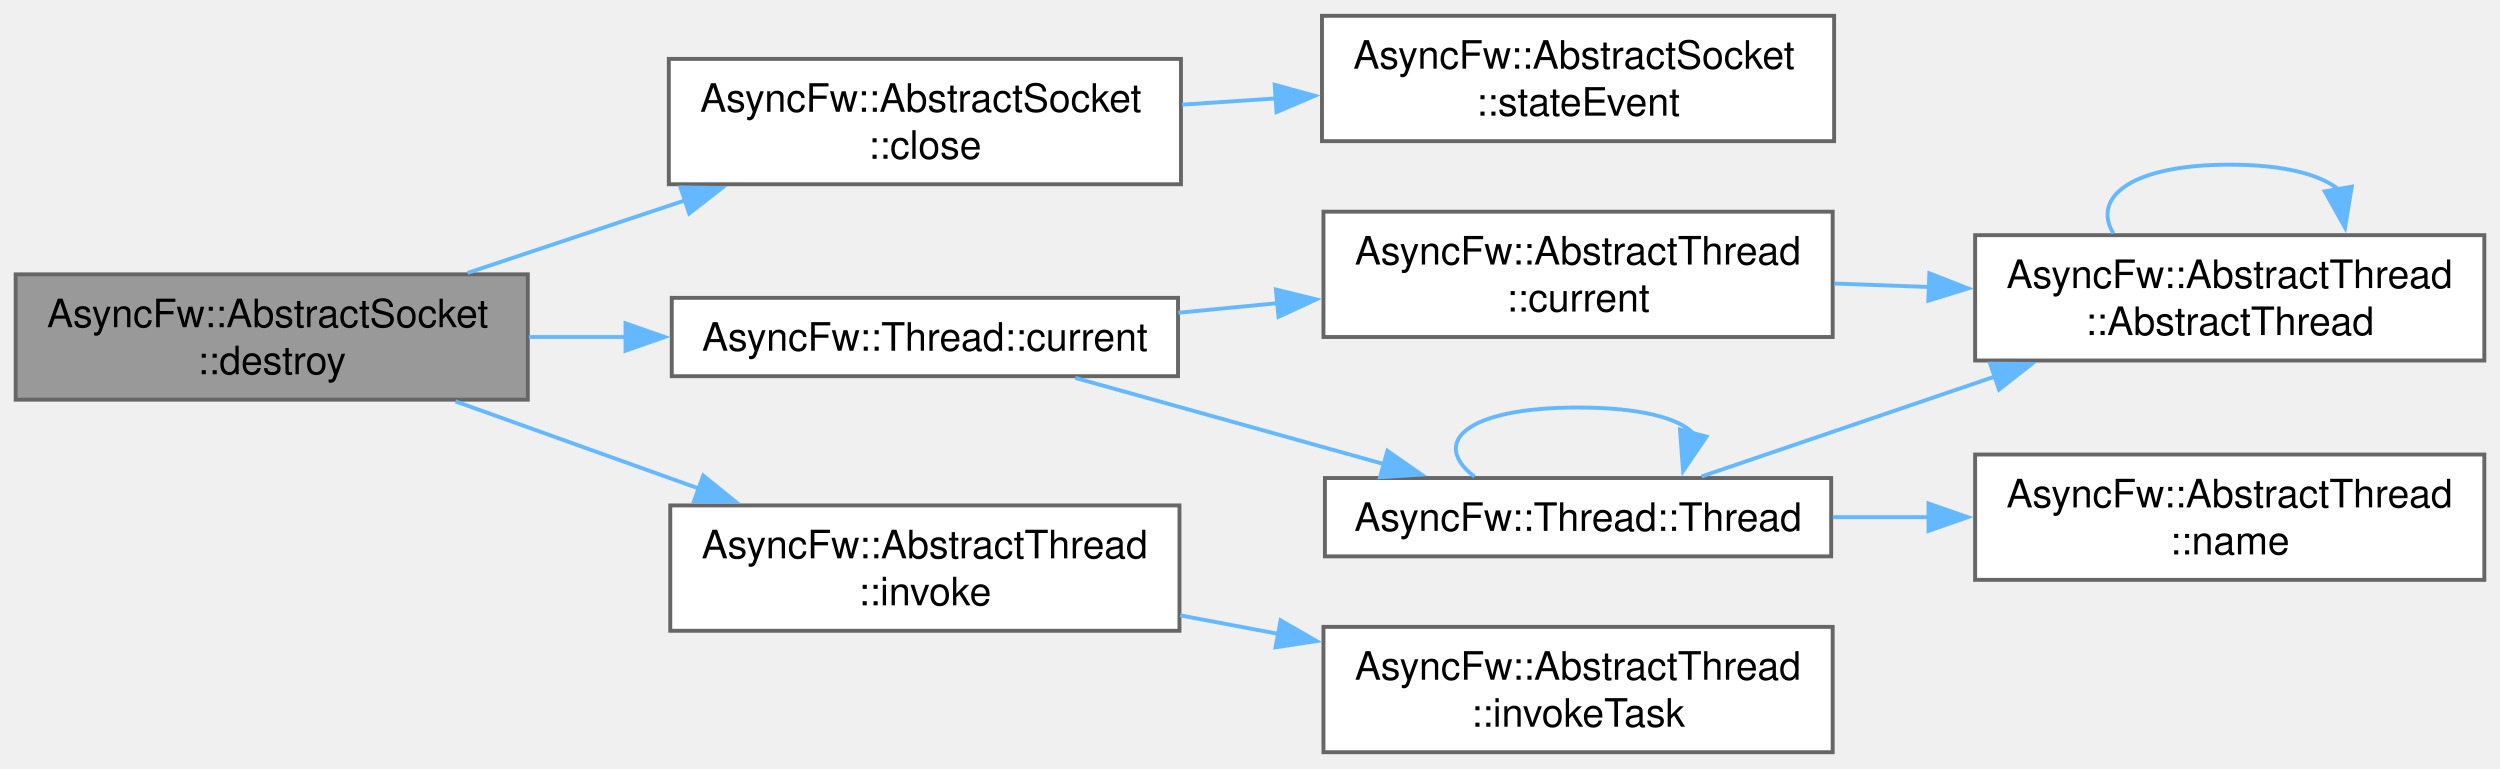
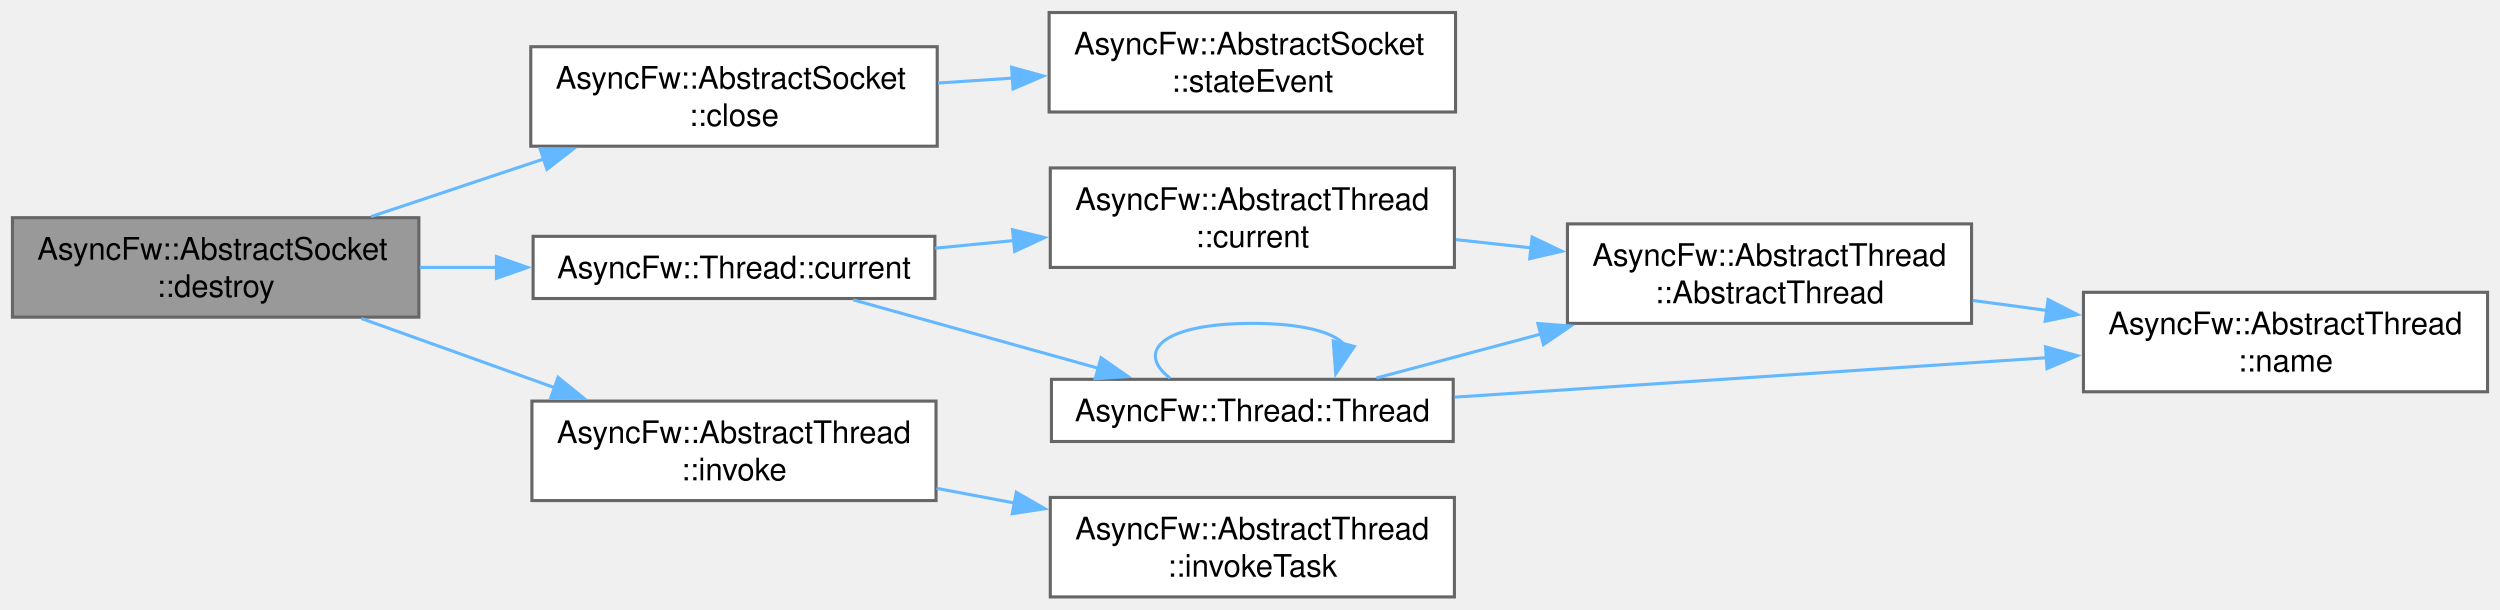
- <svg xmlns="http://www.w3.org/2000/svg" xmlns:xlink="http://www.w3.org/1999/xlink" width="638pt" height="196pt" viewBox="0.00 0.00 638.25 196.00">
+ <svg xmlns="http://www.w3.org/2000/svg" xmlns:xlink="http://www.w3.org/1999/xlink" width="804pt" height="196pt" viewBox="0.00 0.00 804.25 196.00">
  <g id="graph0" class="graph" transform="scale(1 1) rotate(0) translate(4 192)">
    <g id="Node000001" class="node">
      <g id="a_Node000001">
        <a xlink:title="Schedules the socket for deferred asynchronous destruction.">
          <polygon fill="#999999" stroke="#666666" points="130.75,-122 0,-122 0,-90 130.75,-90 130.75,-122" />
          <text text-anchor="start" x="8" y="-108.5" font-family="Helvetica,sans-Serif" font-size="10.00">AsyncFw::AbstractSocket</text>
          <text text-anchor="middle" x="65.38" y="-96.5" font-family="Helvetica,sans-Serif" font-size="10.00">::destroy</text>
        </a>
      </g>
    </g>
    <g id="Node000002" class="node">
      <g id="a_Node000002">
        <a xlink:href="classAsyncFw_1_1AbstractSocket.html#a77c0a9ea7c5061c406673bbe8b18d60d" target="_top" xlink:title="Closes the network connection and unsubscribes from thread polling events.">
          <polygon fill="white" stroke="#666666" points="297.5,-177 166.75,-177 166.75,-145 297.5,-145 297.5,-177" />
          <text text-anchor="start" x="174.75" y="-163.5" font-family="Helvetica,sans-Serif" font-size="10.00">AsyncFw::AbstractSocket</text>
          <text text-anchor="middle" x="232.12" y="-151.5" font-family="Helvetica,sans-Serif" font-size="10.00">::close</text>
        </a>
      </g>
    </g>
    <g id="edge1_Node000001_Node000002" class="edge">
      <g id="a_edge1_Node000001_Node000002">
        <a xlink:title=" ">
          <path fill="none" stroke="#63b8ff" d="M115.36,-122.35C132.8,-128.18 152.65,-134.8 170.92,-140.9" />
          <polygon fill="#63b8ff" stroke="#63b8ff" points="169.73,-144.19 180.32,-144.04 171.95,-137.55 169.73,-144.19" />
        </a>
      </g>
    </g>
    <g id="Node000004" class="node">
      <g id="a_Node000004">
        <a xlink:href="classAsyncFw_1_1Thread.html#a0a3bd6a54db28f73ff59cfea6a40b07a" target="_top" xlink:title="Returns a pointer to the AsyncFw::Thread that manages the currently executing thread.">
          <polygon fill="white" stroke="#666666" points="296.75,-116 167.5,-116 167.5,-96 296.75,-96 296.75,-116" />
          <text text-anchor="middle" x="232.12" y="-102.5" font-family="Helvetica,sans-Serif" font-size="10.00">AsyncFw::Thread::current</text>
        </a>
      </g>
    </g>
    <g id="edge3_Node000001_Node000004" class="edge">
      <g id="a_edge3_Node000001_Node000004">
        <a xlink:title=" ">
          <path fill="none" stroke="#63b8ff" d="M131.02,-106C139.2,-106 147.62,-106 155.95,-106" />
          <polygon fill="#63b8ff" stroke="#63b8ff" points="155.7,-109.5 165.7,-106 155.7,-102.5 155.7,-109.5" />
        </a>
      </g>
    </g>
    <g id="Node000009" class="node">
      <g id="a_Node000009">
        <a xlink:href="classAsyncFw_1_1AbstractThread.html#a786474d037b50053f1a97af7b67e6069" target="_top" xlink:title="Runs a function in a managed thread.">
          <polygon fill="white" stroke="#666666" points="297.12,-63 167.12,-63 167.12,-31 297.12,-31 297.12,-63" />
          <text text-anchor="start" x="175.12" y="-49.5" font-family="Helvetica,sans-Serif" font-size="10.00">AsyncFw::AbstractThread</text>
          <text text-anchor="middle" x="232.12" y="-37.5" font-family="Helvetica,sans-Serif" font-size="10.00">::invoke</text>
        </a>
      </g>
    </g>
    <g id="edge11_Node000001_Node000009" class="edge">
      <g id="a_edge11_Node000001_Node000009">
        <a xlink:title=" ">
          <path fill="none" stroke="#63b8ff" d="M112.27,-89.57C131.56,-82.66 154.19,-74.55 174.5,-67.28" />
          <polygon fill="#63b8ff" stroke="#63b8ff" points="175.53,-70.63 183.77,-63.96 173.17,-64.04 175.53,-70.63" />
        </a>
      </g>
    </g>
    <g id="Node000003" class="node">
      <g id="a_Node000003">
        <a xlink:href="classAsyncFw_1_1AbstractSocket.html#a5db12267a6d2241e81f570463f2d7ef5" target="_top" xlink:title="Called when the connection state changes.">
          <polygon fill="white" stroke="#666666" points="464.25,-188 333.5,-188 333.5,-156 464.25,-156 464.25,-188" />
          <text text-anchor="start" x="341.5" y="-174.5" font-family="Helvetica,sans-Serif" font-size="10.00">AsyncFw::AbstractSocket</text>
          <text text-anchor="middle" x="398.88" y="-162.5" font-family="Helvetica,sans-Serif" font-size="10.00">::stateEvent</text>
        </a>
      </g>
    </g>
    <g id="edge2_Node000002_Node000003" class="edge">
      <g id="a_edge2_Node000002_Node000003">
        <a xlink:title=" ">
          <path fill="none" stroke="#63b8ff" d="M297.77,-165.32C305.67,-165.84 313.8,-166.39 321.85,-166.92" />
          <polygon fill="#63b8ff" stroke="#63b8ff" points="321.43,-170.4 331.64,-167.58 321.9,-163.42 321.43,-170.4" />
        </a>
      </g>
    </g>
    <g id="Node000005" class="node">
      <g id="a_Node000005">
-         <a xlink:href="classAsyncFw_1_1AbstractThread.html#a09cdd1972b9416a7ddb2a1921f36938c" target="_top" xlink:title="Returns a pointer to the AsyncFw::AbstractThread that manages the currently executing thread.">
+         <a xlink:href="classAsyncFw_1_1AbstractThread.html#af33c5949edb374d673a7a9ac0c81ec32" target="_top" xlink:title="Returns a pointer to the AsyncFw::AbstractThread that manages the currently executing thread.">
          <polygon fill="white" stroke="#666666" points="463.88,-138 333.88,-138 333.88,-106 463.88,-106 463.88,-138" />
          <text text-anchor="start" x="341.88" y="-124.5" font-family="Helvetica,sans-Serif" font-size="10.00">AsyncFw::AbstractThread</text>
          <text text-anchor="middle" x="398.88" y="-112.5" font-family="Helvetica,sans-Serif" font-size="10.00">::current</text>
        </a>
      </g>
    </g>
    <g id="edge4_Node000004_Node000005" class="edge">
      <g id="a_edge4_Node000004_Node000005">
        <a xlink:title=" ">
          <path fill="none" stroke="#63b8ff" d="M296.82,-112.19C305.1,-112.99 313.65,-113.82 322.1,-114.64" />
          <polygon fill="#63b8ff" stroke="#63b8ff" points="321.73,-118.12 332.03,-115.6 322.41,-111.15 321.73,-118.12" />
        </a>
      </g>
    </g>
-     <g id="Node000007" class="node">
-       <g id="a_Node000007">
+     <g id="Node000008" class="node">
+       <g id="a_Node000008">
        <a xlink:href="classAsyncFw_1_1Thread.html#afc5e422090767dd84020381fb9a4d490" target="_top" xlink:title="Constructs a thread.">
          <polygon fill="white" stroke="#666666" points="463.5,-70 334.25,-70 334.25,-50 463.5,-50 463.5,-70" />
          <text text-anchor="middle" x="398.88" y="-56.5" font-family="Helvetica,sans-Serif" font-size="10.00">AsyncFw::Thread::Thread</text>
        </a>
      </g>
    </g>
-     <g id="edge7_Node000004_Node000007" class="edge">
-       <g id="a_edge7_Node000004_Node000007">
+     <g id="edge7_Node000004_Node000008" class="edge">
+       <g id="a_edge7_Node000004_Node000008">
        <a xlink:title=" ">
          <path fill="none" stroke="#63b8ff" d="M270.51,-95.56C293.91,-89.03 324.31,-80.54 349.53,-73.5" />
          <polygon fill="#63b8ff" stroke="#63b8ff" points="350.21,-76.94 358.9,-70.88 348.32,-70.2 350.21,-76.94" />
        </a>
      </g>
    </g>
    <g id="Node000006" class="node">
      <g id="a_Node000006">
-         <a xlink:href="classAsyncFw_1_1AbstractThread.html#ac8be1c406c4235ff1dabc1cdb4ac04ba" target="_top" xlink:title="Constructs a thread.">
-           <polygon fill="white" stroke="#666666" points="630.25,-132 500.25,-132 500.25,-100 630.25,-100 630.25,-132" />
-           <text text-anchor="start" x="508.25" y="-118.5" font-family="Helvetica,sans-Serif" font-size="10.00">AsyncFw::AbstractThread</text>
-           <text text-anchor="middle" x="565.25" y="-106.5" font-family="Helvetica,sans-Serif" font-size="10.00">::AbstractThread</text>
+         <a xlink:href="classAsyncFw_1_1AbstractThread.html#a8c9202c90ac101522f26c4260cb01b59" target="_top" xlink:title="Constructs a thread.">
+           <polygon fill="white" stroke="#666666" points="630.25,-120 500.25,-120 500.25,-88 630.25,-88 630.25,-120" />
+           <text text-anchor="start" x="508.25" y="-106.5" font-family="Helvetica,sans-Serif" font-size="10.00">AsyncFw::AbstractThread</text>
+           <text text-anchor="middle" x="565.25" y="-94.5" font-family="Helvetica,sans-Serif" font-size="10.00">::AbstractThread</text>
        </a>
      </g>
    </g>
    <g id="edge5_Node000005_Node000006" class="edge">
      <g id="a_edge5_Node000005_Node000006">
        <a xlink:title=" ">
-           <path fill="none" stroke="#63b8ff" d="M464.37,-119.65C472.32,-119.36 480.49,-119.06 488.59,-118.76" />
-           <polygon fill="#63b8ff" stroke="#63b8ff" points="488.56,-122.27 498.43,-118.4 488.31,-115.27 488.56,-122.27" />
+           <path fill="none" stroke="#63b8ff" d="M464.37,-114.94C472.32,-114.07 480.49,-113.17 488.59,-112.29" />
+           <polygon fill="#63b8ff" stroke="#63b8ff" points="488.88,-115.77 498.44,-111.21 488.12,-108.82 488.88,-115.77" />
        </a>
      </g>
    </g>
-     <g id="edge6_Node000006_Node000006" class="edge">
-       <g id="a_edge6_Node000006_Node000006">
-         <a xlink:title=" ">
-           <path fill="none" stroke="#63b8ff" d="M535.55,-132.44C530,-141.58 539.9,-150 565.25,-150 579.11,-150 588.35,-147.48 592.98,-143.71" />
-           <polygon fill="#63b8ff" stroke="#63b8ff" points="596.41,-144.39 594.69,-133.93 589.51,-143.18 596.41,-144.39" />
+     <g id="Node000007" class="node">
+       <g id="a_Node000007">
+         <a xlink:href="classAsyncFw_1_1AbstractThread.html#a0cd916251e061aaf3d456575ef052edd" target="_top" xlink:title="Returns name of managed thread.">
+           <polygon fill="white" stroke="#666666" points="796.25,-98 666.25,-98 666.25,-66 796.25,-66 796.25,-98" />
+           <text text-anchor="start" x="674.25" y="-84.5" font-family="Helvetica,sans-Serif" font-size="10.00">AsyncFw::AbstractThread</text>
+           <text text-anchor="middle" x="731.25" y="-72.5" font-family="Helvetica,sans-Serif" font-size="10.00">::name</text>
        </a>
      </g>
    </g>
-     <g id="edge8_Node000007_Node000006" class="edge">
-       <g id="a_edge8_Node000007_Node000006">
+     <g id="edge6_Node000006_Node000007" class="edge">
+       <g id="a_edge6_Node000006_Node000007">
        <a xlink:title=" ">
-           <path fill="none" stroke="#63b8ff" d="M430.41,-70.4C451.45,-77.57 480.08,-87.33 505.47,-95.97" />
-           <polygon fill="#63b8ff" stroke="#63b8ff" points="504.09,-99.2 514.69,-99.11 506.35,-92.58 504.09,-99.2" />
+           <path fill="none" stroke="#63b8ff" d="M630.6,-95.37C638.46,-94.31 646.56,-93.23 654.58,-92.15" />
+           <polygon fill="#63b8ff" stroke="#63b8ff" points="654.87,-95.64 664.32,-90.84 653.94,-88.71 654.87,-95.64" />
        </a>
      </g>
    </g>
-     <g id="edge10_Node000007_Node000007" class="edge">
-       <g id="a_edge10_Node000007_Node000007">
+     <g id="edge8_Node000008_Node000006" class="edge">
+       <g id="a_edge8_Node000008_Node000006">
+         <a xlink:title=" ">
+           <path fill="none" stroke="#63b8ff" d="M438.83,-70.43C454.71,-74.68 473.59,-79.73 491.83,-84.61" />
+           <polygon fill="#63b8ff" stroke="#63b8ff" points="490.74,-87.94 501.3,-87.15 492.55,-81.18 490.74,-87.94" />
+         </a>
+       </g>
+     </g>
+     <g id="edge9_Node000008_Node000007" class="edge">
+       <g id="a_edge9_Node000008_Node000007">
+         <a xlink:title=" ">
+           <path fill="none" stroke="#63b8ff" d="M463.97,-64.27C518.5,-67.9 596.92,-73.12 654.54,-76.96" />
+           <polygon fill="#63b8ff" stroke="#63b8ff" points="654.05,-80.43 664.26,-77.61 654.52,-73.45 654.05,-80.43" />
+         </a>
+       </g>
+     </g>
+     <g id="edge10_Node000008_Node000008" class="edge">
+       <g id="a_edge10_Node000008_Node000008">
        <a xlink:title=" ">
          <path fill="none" stroke="#63b8ff" d="M372.44,-70.34C361.14,-78.98 369.95,-88 398.88,-88 414.69,-88 424.49,-85.3 428.28,-81.44" />
          <polygon fill="#63b8ff" stroke="#63b8ff" points="431.67,-80.56 425.7,-71.8 424.9,-82.37 431.67,-80.56" />
        </a>
      </g>
    </g>
-     <g id="Node000008" class="node">
-       <g id="a_Node000008">
-         <a xlink:href="classAsyncFw_1_1AbstractThread.html#a8ebcc00d7ecbc1f9a2cc0c44d52ee071" target="_top" xlink:title="Returns name of managed thread.">
-           <polygon fill="white" stroke="#666666" points="630.25,-76 500.25,-76 500.25,-44 630.25,-44 630.25,-76" />
-           <text text-anchor="start" x="508.25" y="-62.5" font-family="Helvetica,sans-Serif" font-size="10.00">AsyncFw::AbstractThread</text>
-           <text text-anchor="middle" x="565.25" y="-50.5" font-family="Helvetica,sans-Serif" font-size="10.00">::name</text>
-         </a>
-       </g>
-     </g>
-     <g id="edge9_Node000007_Node000008" class="edge">
-       <g id="a_edge9_Node000007_Node000008">
-         <a xlink:title=" ">
-           <path fill="none" stroke="#63b8ff" d="M463.9,-60C471.92,-60 480.19,-60 488.38,-60" />
-           <polygon fill="#63b8ff" stroke="#63b8ff" points="488.35,-63.5 498.35,-60 488.35,-56.5 488.35,-63.5" />
-         </a>
-       </g>
-     </g>
    <g id="Node000010" class="node">
      <g id="a_Node000010">
-         <a xlink:href="classAsyncFw_1_1AbstractThread.html#a84745a4ab129e734d273fa8a5e358a2b" target="_top" xlink:title="Runs a task in a managed thread.">
+         <a xlink:href="classAsyncFw_1_1AbstractThread.html#abe96e6b2a1de041f0d25390a6b77e50a" target="_top" xlink:title="Runs a task in a managed thread.">
          <polygon fill="white" stroke="#666666" points="463.88,-32 333.88,-32 333.88,0 463.88,0 463.88,-32" />
          <text text-anchor="start" x="341.88" y="-18.5" font-family="Helvetica,sans-Serif" font-size="10.00">AsyncFw::AbstractThread</text>
          <text text-anchor="middle" x="398.88" y="-6.5" font-family="Helvetica,sans-Serif" font-size="10.00">::invokeTask</text>
        </a>
      </g>
    </g>
    <g id="edge12_Node000009_Node000010" class="edge">
      <g id="a_edge12_Node000009_Node000010">
        <a xlink:title=" ">
          <path fill="none" stroke="#63b8ff" d="M297.29,-34.93C305.49,-33.38 313.95,-31.79 322.3,-30.22" />
          <polygon fill="#63b8ff" stroke="#63b8ff" points="322.94,-33.66 332.12,-28.37 321.65,-26.78 322.94,-33.66" />
        </a>
      </g>
    </g>
  </g>
</svg>
